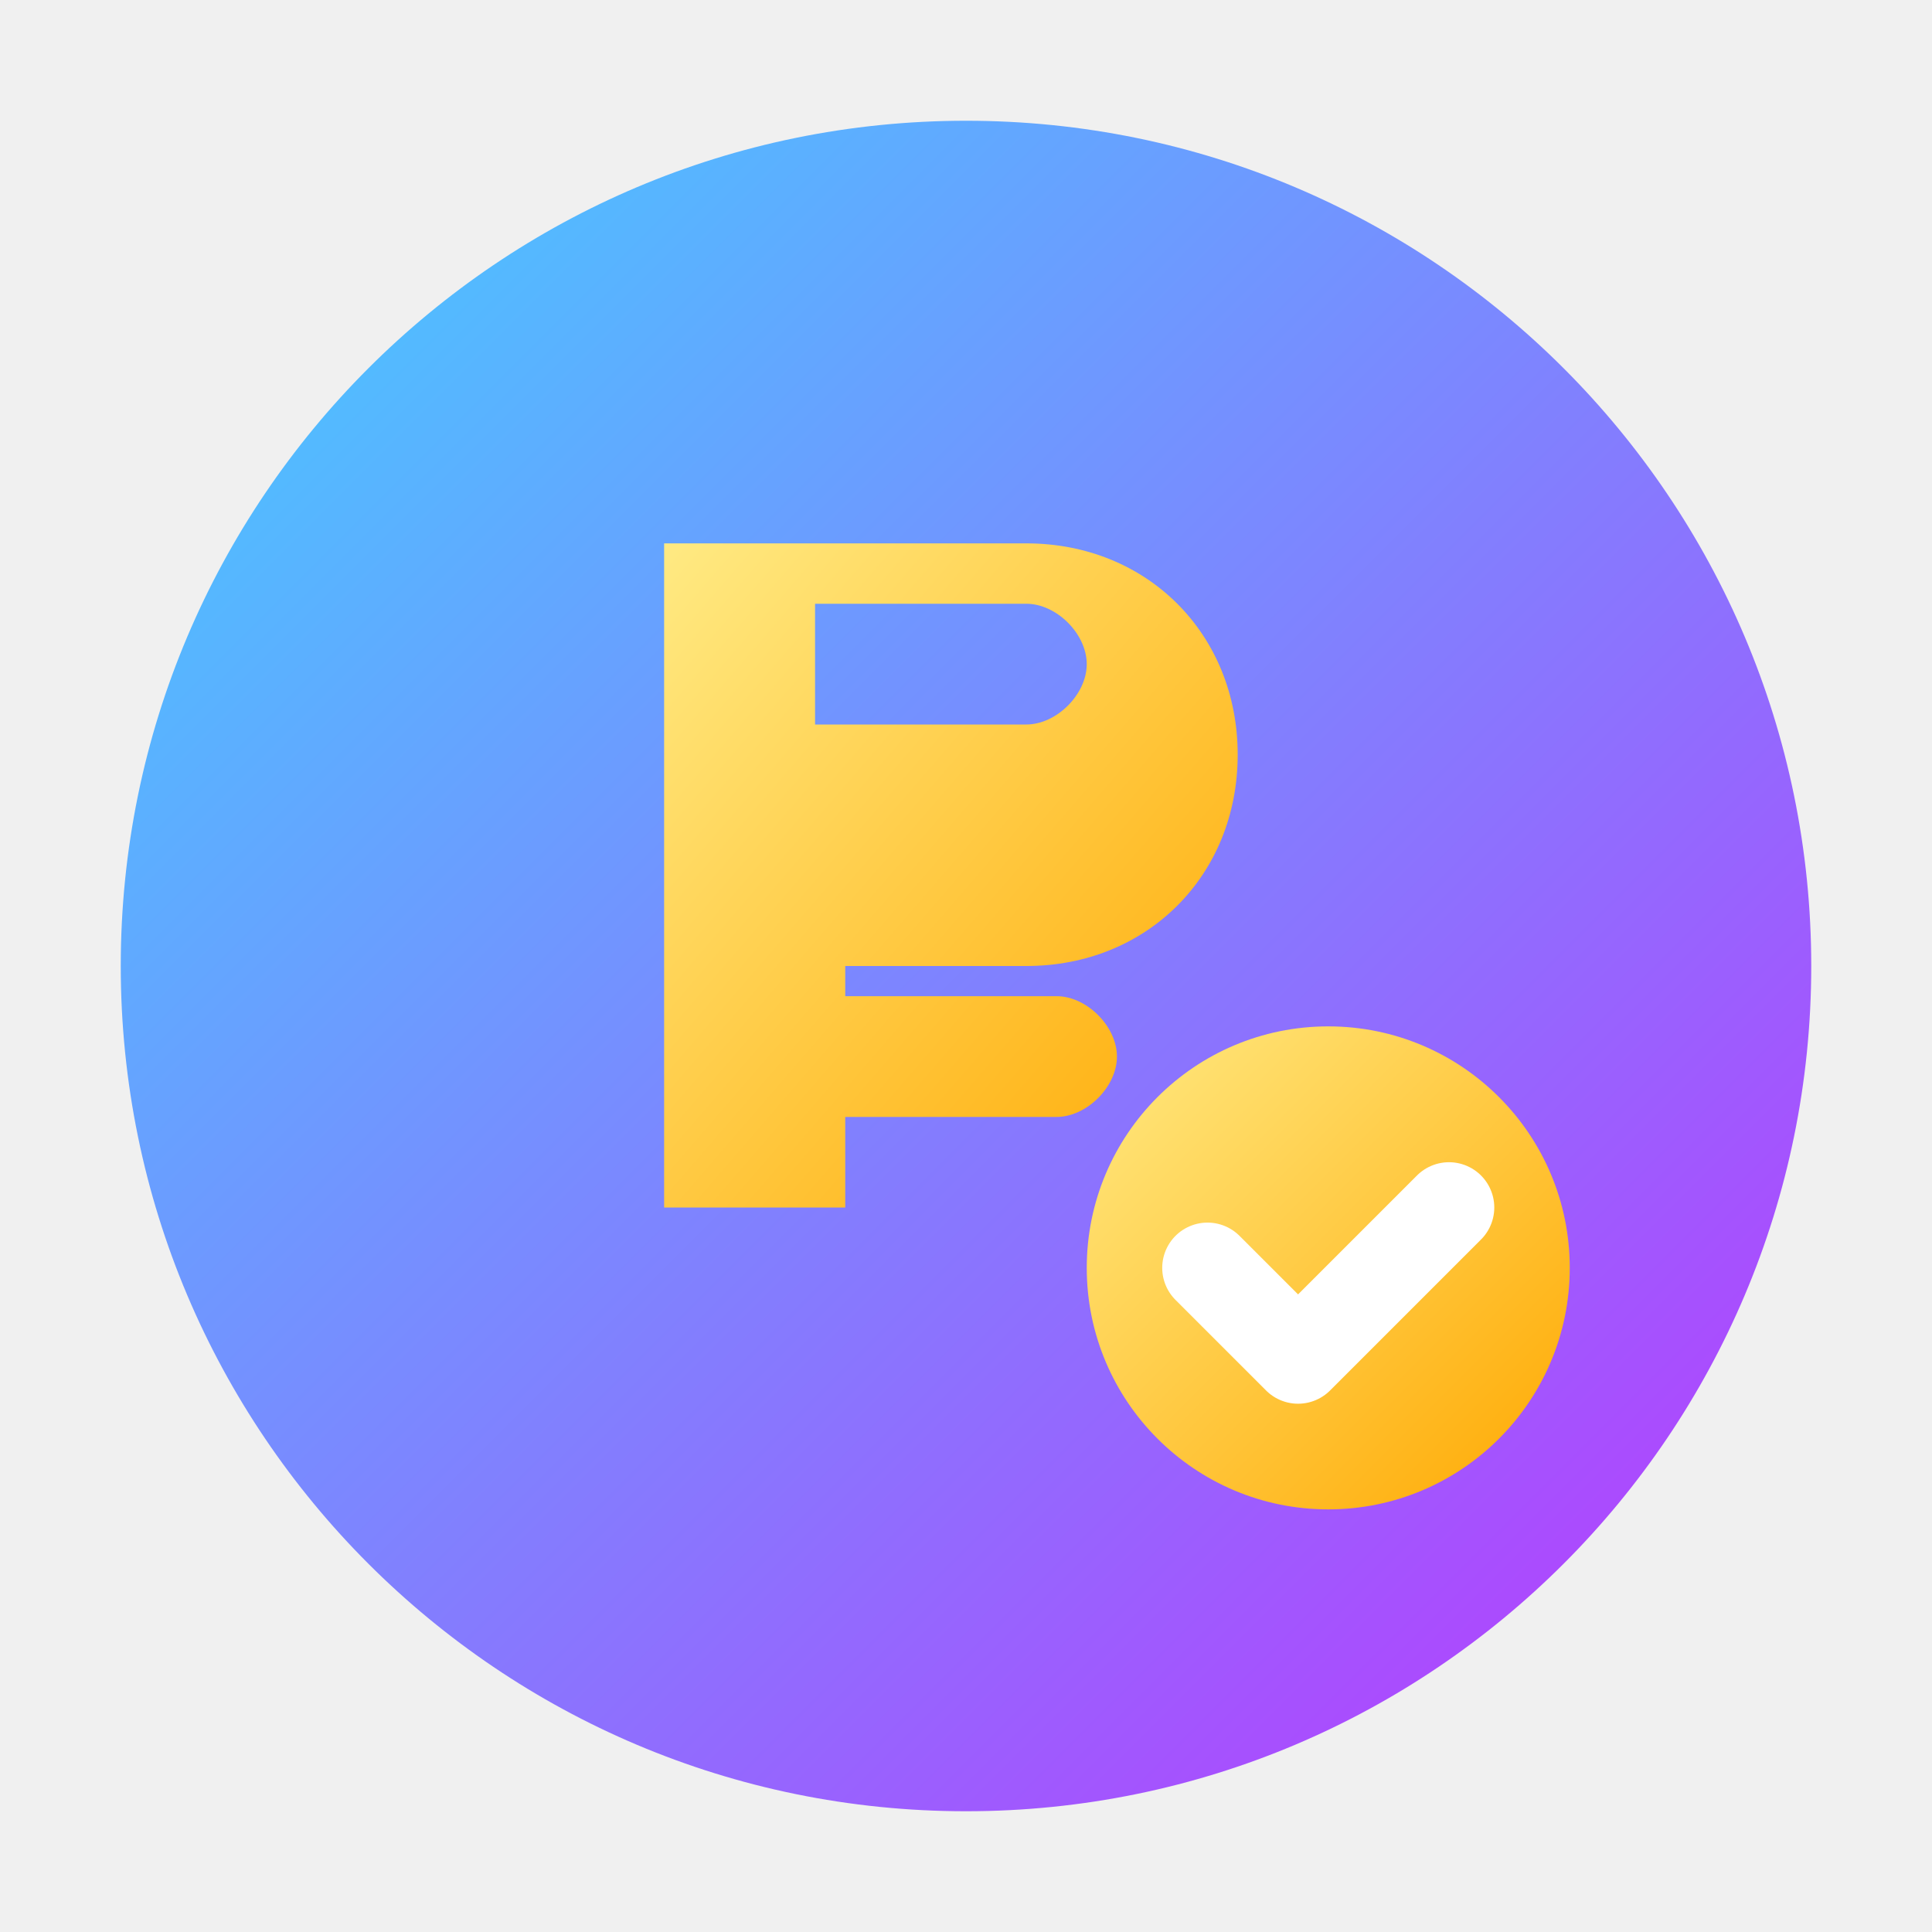
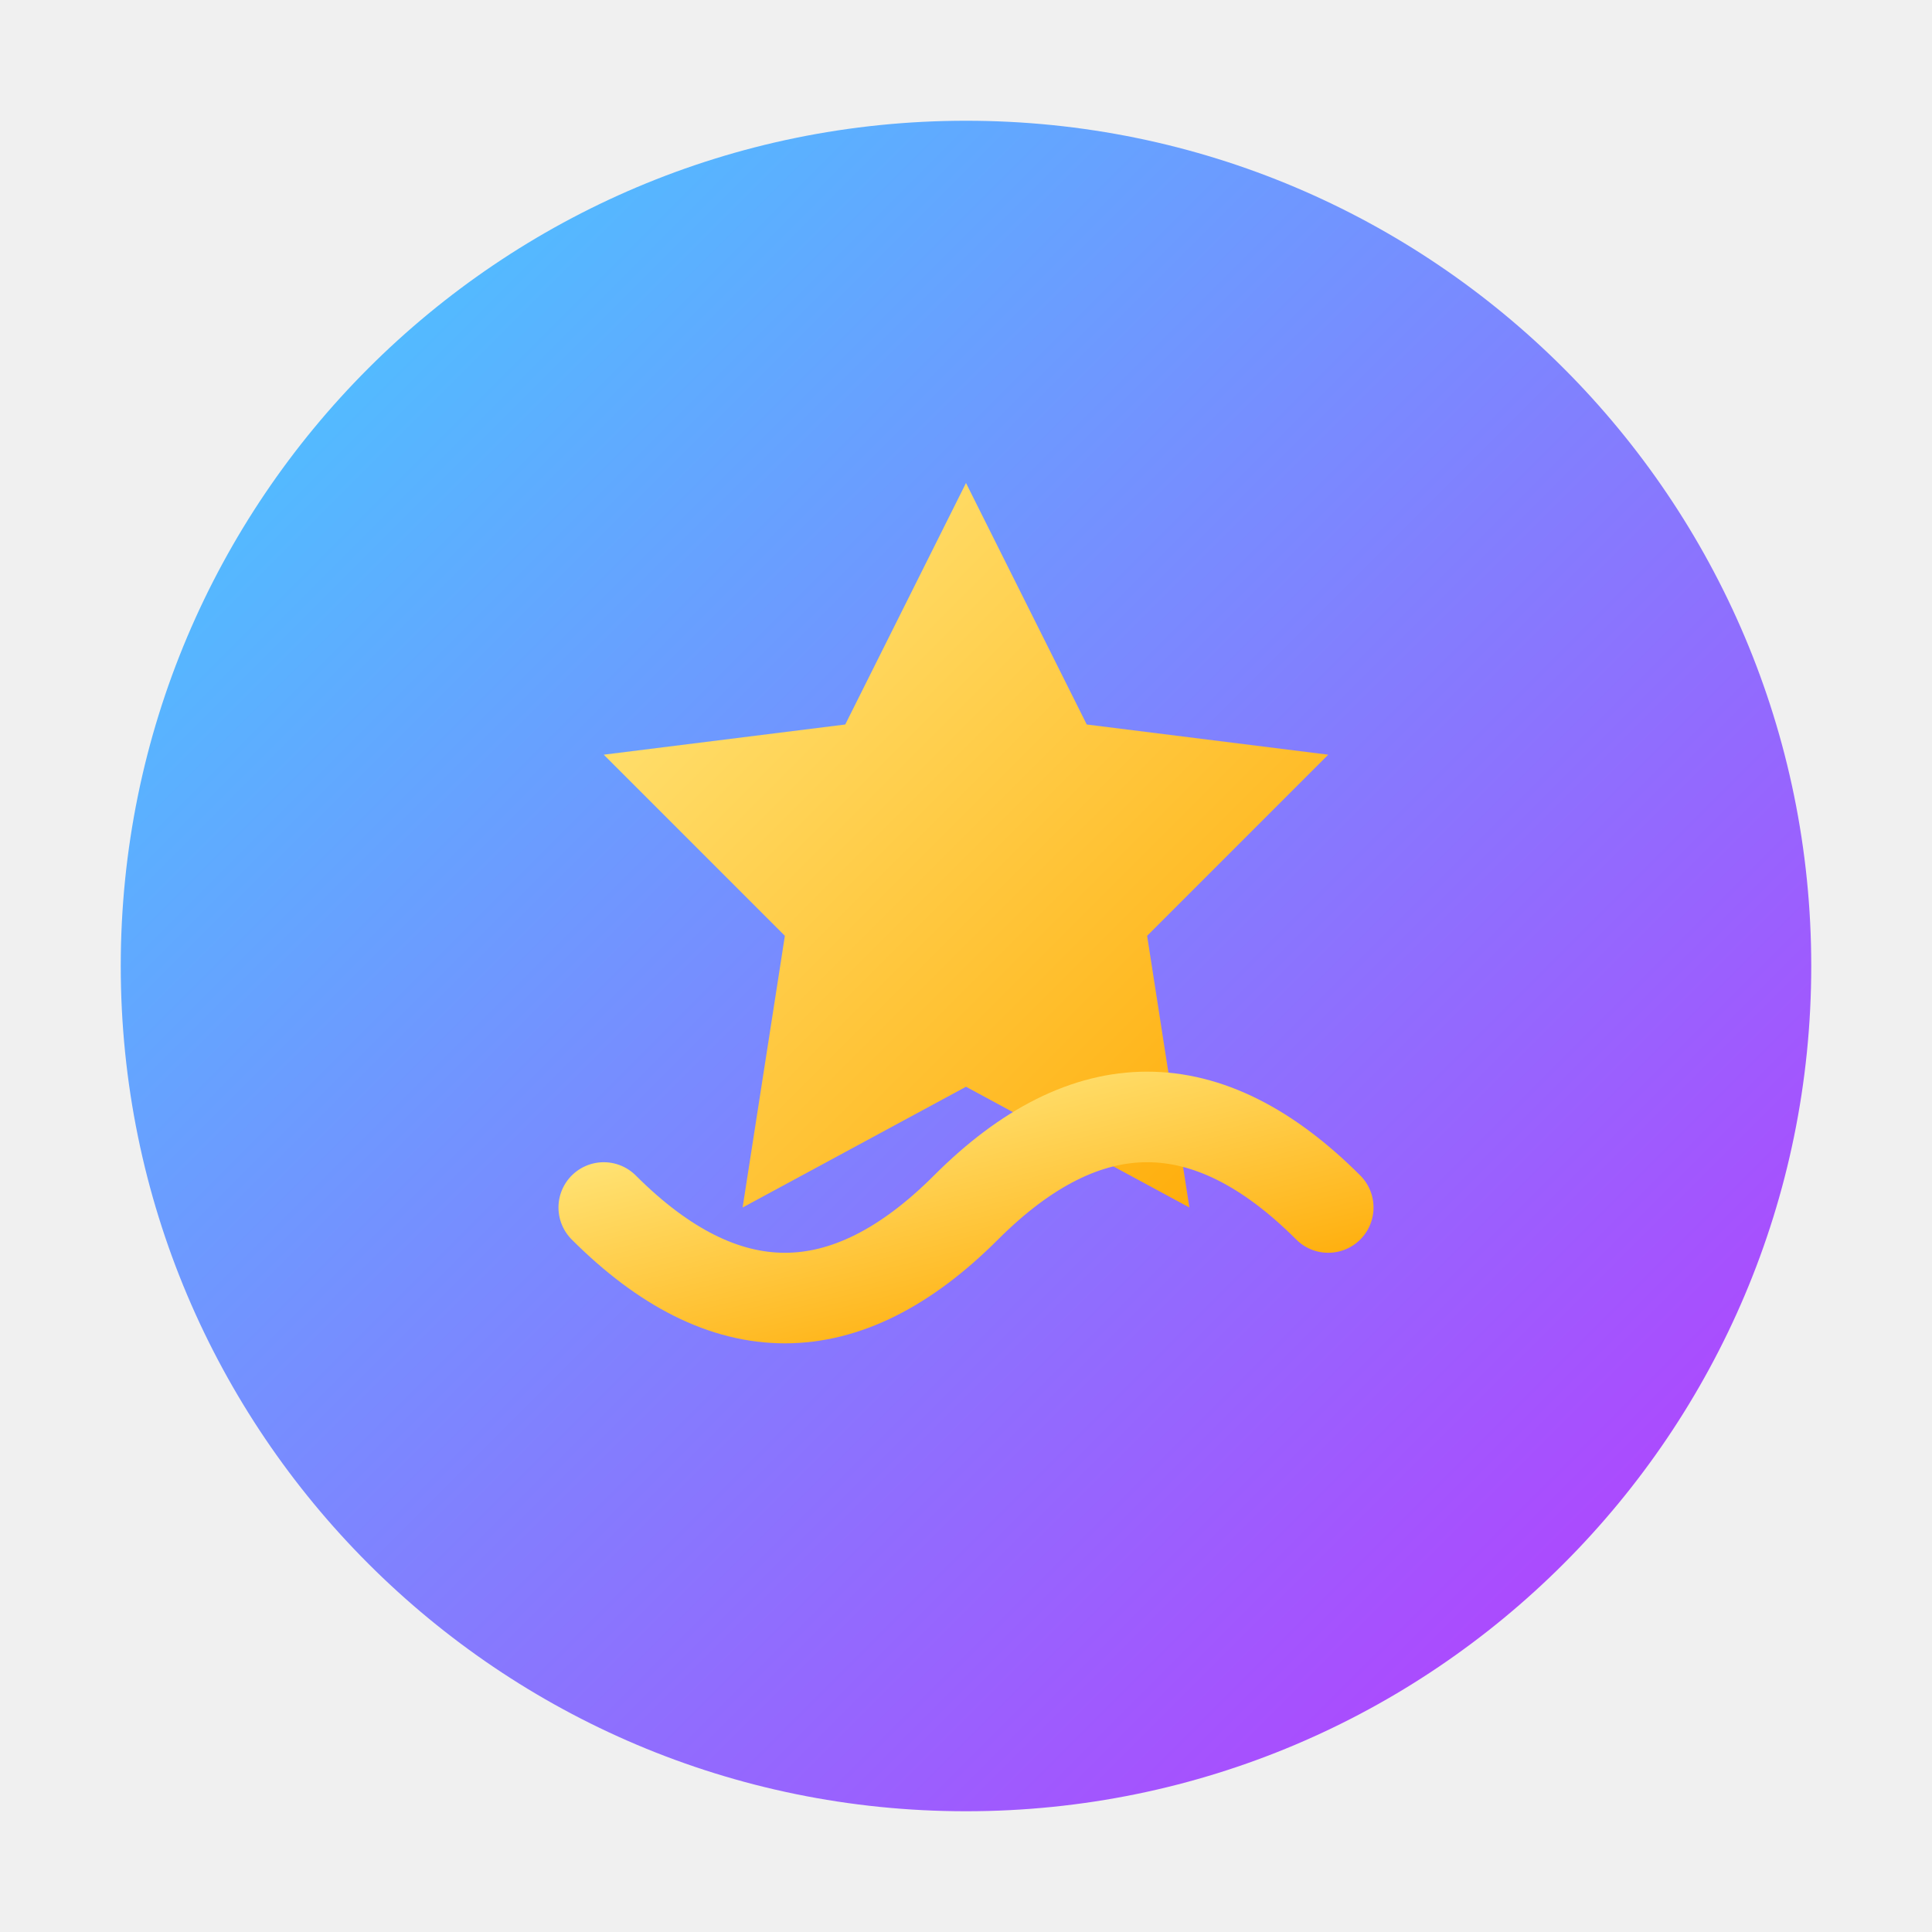
<svg xmlns="http://www.w3.org/2000/svg" viewBox="0 0 32 32">
  <defs>
    <linearGradient id="g1" x1="0%" y1="0%" x2="100%" y2="100%">
      <stop offset="0%" stop-color="#41D1FF" />
      <stop offset="100%" stop-color="#BD34FE" />
    </linearGradient>
    <linearGradient id="g2" x1="0%" y1="0%" x2="100%" y2="100%">
      <stop offset="0%" stop-color="#FFEA83" />
      <stop offset="100%" stop-color="#FFA800" />
    </linearGradient>
  </defs>
  <circle cx="16" cy="16" r="14" fill="url(#g1)" />
-   <path fill="url(#g2)" d="M11 9h6c2 0 3.5 1.5 3.5 3.5S19 16 17 16h-3v4h-3V9zm2.5 3h3.5c.5 0 1-.5 1-1s-.5-1-1-1H13.5v2zm0 4.5h4c.5 0 1 .5 1 1s-.5 1-1 1H13.5v-2z" />
-   <circle cx="22" cy="21" r="4" fill="url(#g2)" />
-   <path fill="none" stroke="#fff" stroke-width="1.5" stroke-linecap="round" stroke-linejoin="round" d="M20 21l1.5 1.5 2.5-2.5" />
+   <path fill="url(#g2)" d="M16 8l2 4 4 .5-3 3 .7 4.5-3.7-2-3.7 2 .7-4.5-3-3 4-.5z" />
+   <path fill="none" stroke="url(#g2)" stroke-width="1.5" stroke-linecap="round" d="M10 20q3 3 6 0t6 0" />
</svg>
